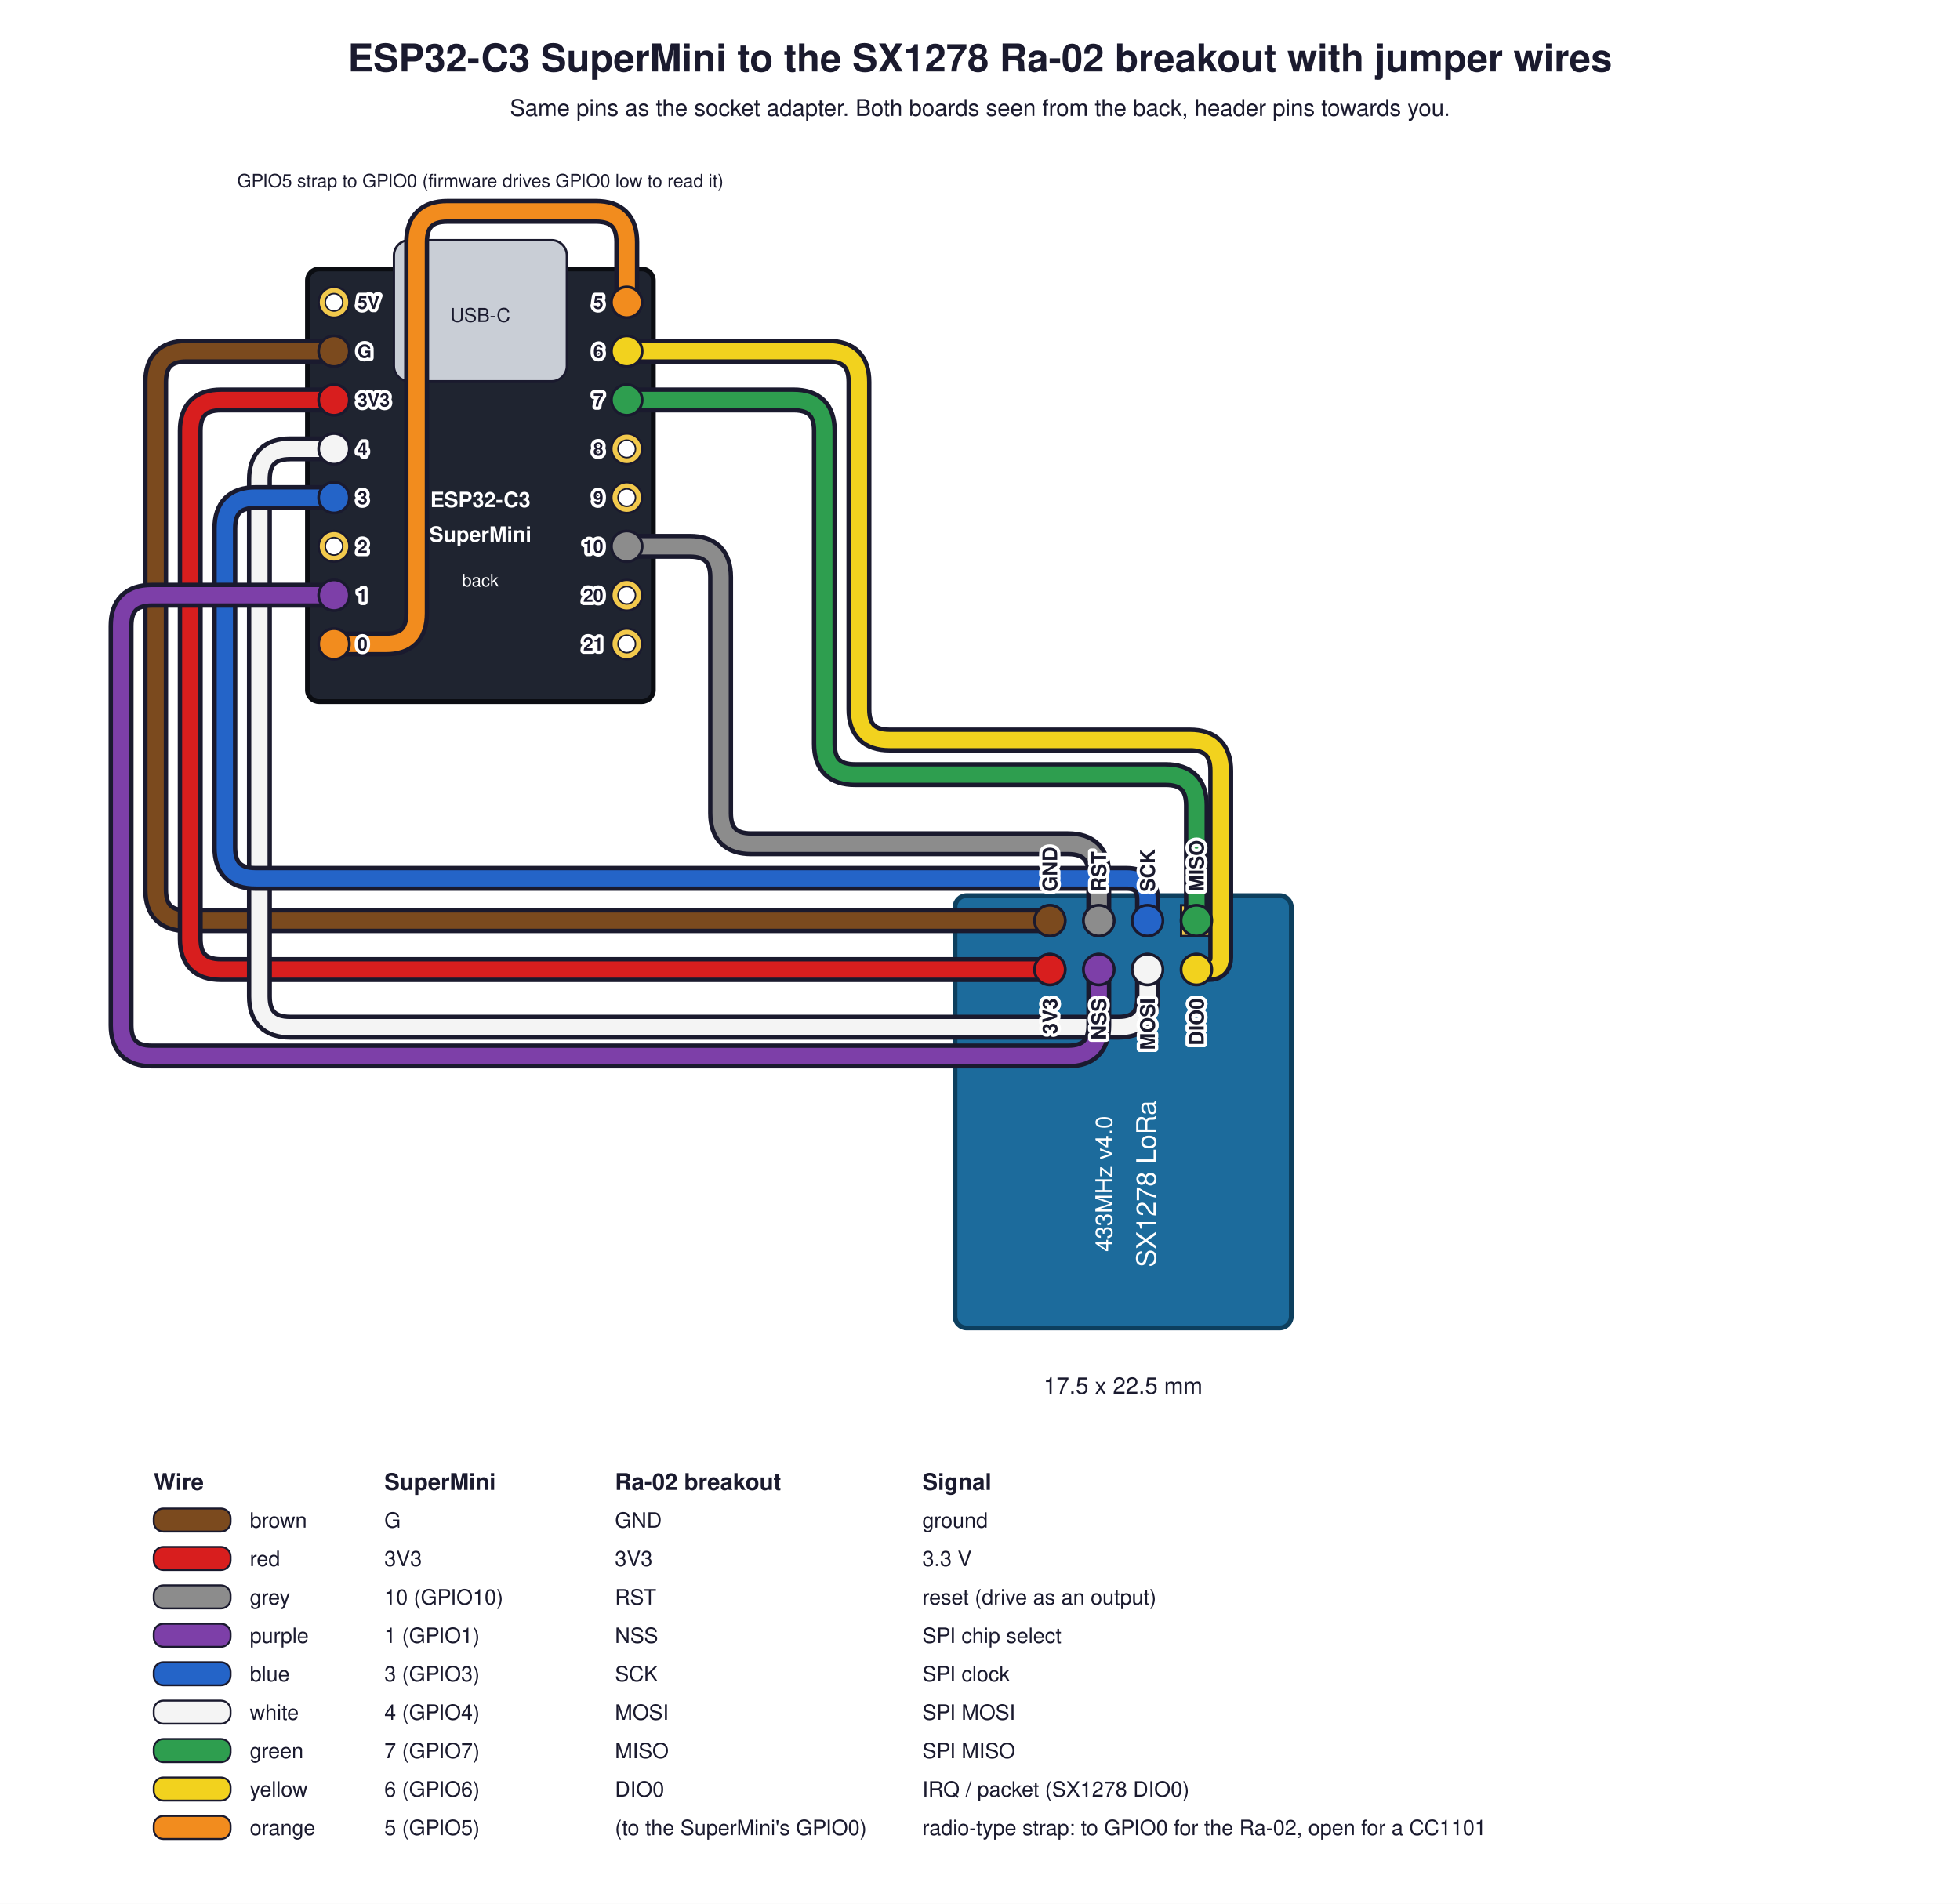
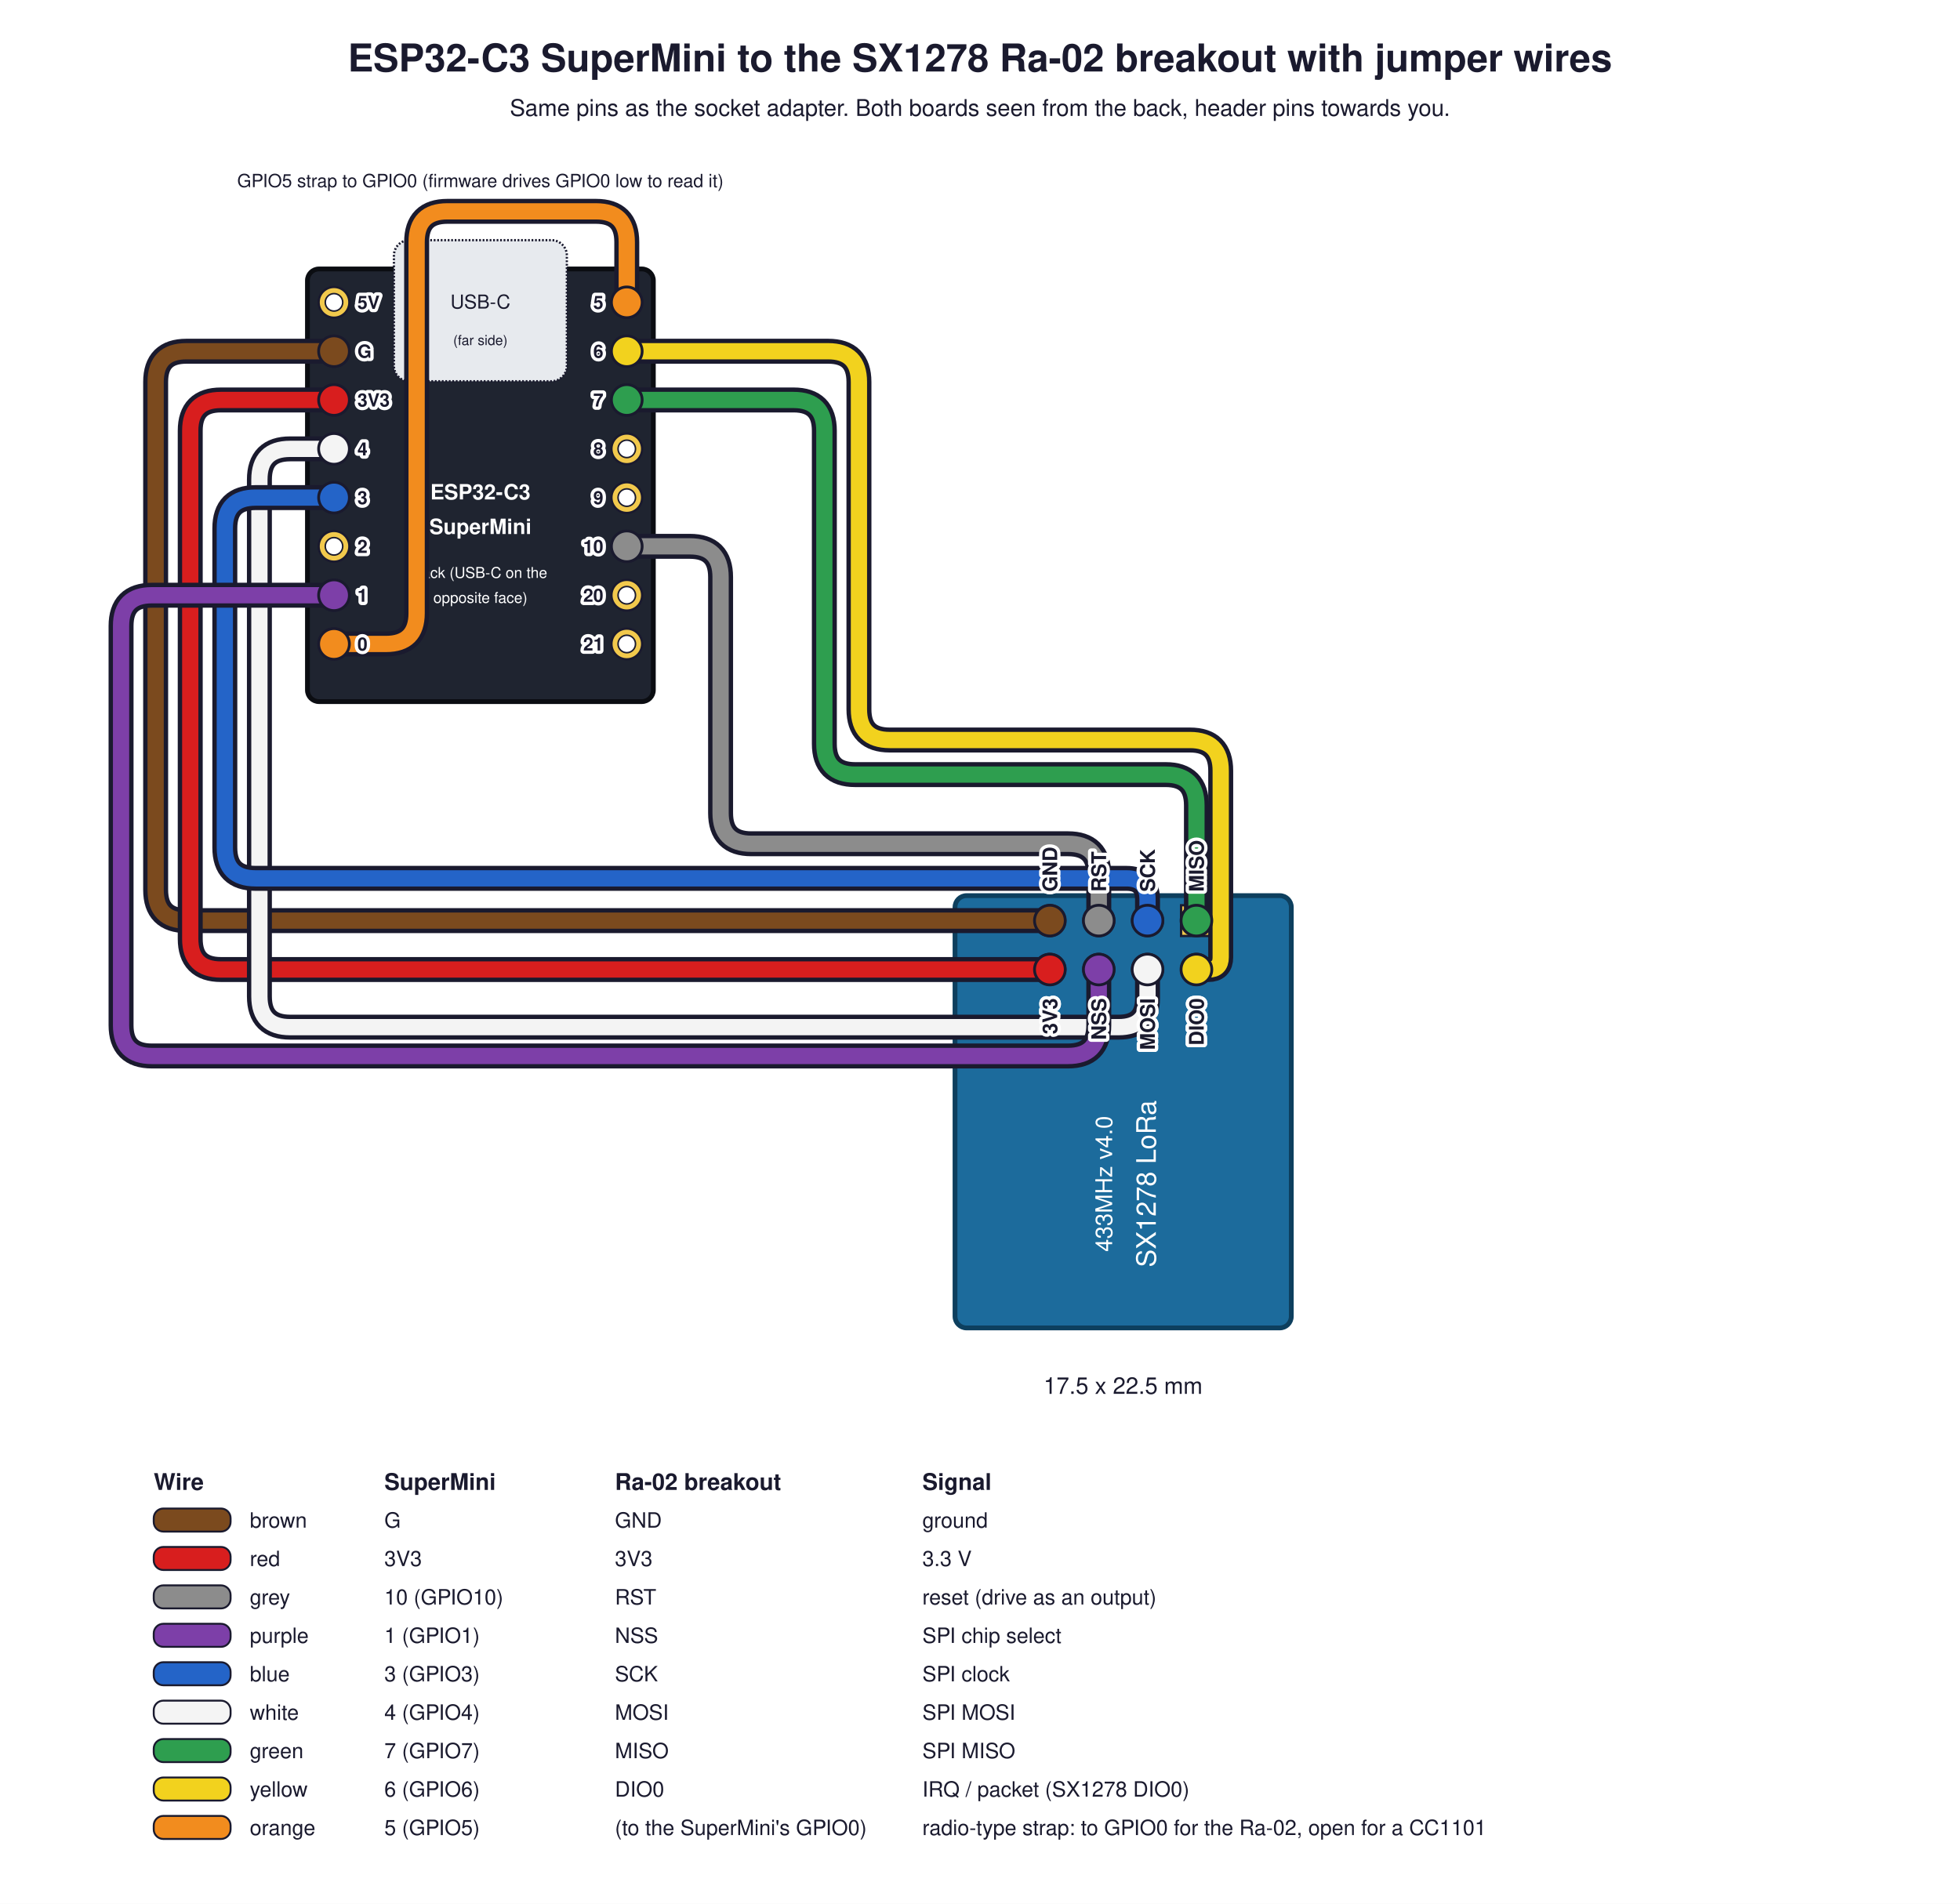
<svg xmlns="http://www.w3.org/2000/svg" width="1122" height="1090" viewBox="0 0 1122 1090">
  <rect width="100%" height="100%" fill="#ffffff" />
  <text x="561.0" y="33.0" font-size="22.0" font-family="Helvetica, Arial, sans-serif" font-weight="bold" fill="#1a1a2e" text-anchor="middle" dy="0.36em">ESP32-C3 SuperMini to the SX1278 Ra-02 breakout with jumper wires</text>
  <text x="561.0" y="61.6" font-size="13.2" font-family="Helvetica, Arial, sans-serif" fill="#1a1a2e" text-anchor="middle" dy="0.36em">Same pins as the socket adapter. Both boards seen from the back, header pins towards you.</text>
  <g transform="translate(546.7 512.8)">
    <text x="96.2" y="0.0" font-size="0.0" font-family="Helvetica, Arial, sans-serif" font-weight="bold" fill="#1a1a2e" text-anchor="middle" />
    <rect x="0.0" y="0.0" width="192.5" height="247.5" rx="6.6" fill="#1c6b9c" stroke="#0d3f5e" stroke-width="2.75" />
    <text x="96.2" y="280.5" font-size="13.2" font-family="Helvetica, Arial, sans-serif" font-weight="normal" fill="#1a1a2e" text-anchor="middle" dy="0.36em">17.5 x 22.5 mm</text>
    <text x="109.4" y="165.0" font-size="15.4" font-family="Helvetica, Arial, sans-serif" font-weight="normal" fill="#ffffff" text-anchor="middle" dy="0.36em" transform="rotate(-90 109.4 165.0)">SX1278 LoRa</text>
    <text x="85.2" y="165.0" font-size="13.2" font-family="Helvetica, Arial, sans-serif" font-weight="normal" fill="#ffffff" text-anchor="middle" dy="0.36em" transform="rotate(-90 85.2 165.0)">433MHz v4.0</text>
    <rect x="129.4" y="5.5" width="17.6" height="17.6" rx="0.0" fill="#f2c94c" stroke="#1a1a2e" stroke-width="1.32" />
    <circle cx="138.2" cy="14.3" r="5.0" fill="#ffffff" stroke="#1a1a2e" stroke-width="0.88" />
    <text x="138.2" y="14.3" font-size="8.2" font-family="Helvetica, Arial, sans-serif" font-weight="bold" fill="#1a1a2e" text-anchor="middle" dy="0.36em">1</text>
    <text x="138.2" y="-2.2" font-size="11.6" font-family="Helvetica, Arial, sans-serif" font-weight="bold" fill="#1a1a2e" text-anchor="start" dy="0.36em" transform="rotate(-90 138.2 -2.2)" stroke="#ffffff" stroke-width="3.8" paint-order="stroke" stroke-linejoin="round">MISO</text>
    <circle cx="138.2" cy="42.2" r="8.8" fill="#f2c94c" stroke="#1a1a2e" stroke-width="1.32" />
    <circle cx="138.2" cy="42.2" r="5.0" fill="#ffffff" stroke="#1a1a2e" stroke-width="0.88" />
    <text x="138.2" y="42.2" font-size="8.2" font-family="Helvetica, Arial, sans-serif" font-weight="bold" fill="#1a1a2e" text-anchor="middle" dy="0.36em">2</text>
    <text x="138.2" y="58.7" font-size="11.6" font-family="Helvetica, Arial, sans-serif" font-weight="bold" fill="#1a1a2e" text-anchor="end" dy="0.36em" transform="rotate(-90 138.2 58.7)" stroke="#ffffff" stroke-width="3.8" paint-order="stroke" stroke-linejoin="round">DIO0</text>
    <circle cx="110.2" cy="14.3" r="8.8" fill="#f2c94c" stroke="#1a1a2e" stroke-width="1.32" />
    <circle cx="110.2" cy="14.3" r="5.0" fill="#ffffff" stroke="#1a1a2e" stroke-width="0.88" />
    <text x="110.2" y="14.3" font-size="8.2" font-family="Helvetica, Arial, sans-serif" font-weight="bold" fill="#1a1a2e" text-anchor="middle" dy="0.36em">3</text>
    <text x="110.2" y="-2.2" font-size="11.6" font-family="Helvetica, Arial, sans-serif" font-weight="bold" fill="#1a1a2e" text-anchor="start" dy="0.36em" transform="rotate(-90 110.2 -2.2)" stroke="#ffffff" stroke-width="3.8" paint-order="stroke" stroke-linejoin="round">SCK</text>
    <circle cx="110.2" cy="42.2" r="8.8" fill="#f2c94c" stroke="#1a1a2e" stroke-width="1.32" />
    <circle cx="110.2" cy="42.2" r="5.0" fill="#ffffff" stroke="#1a1a2e" stroke-width="0.88" />
    <text x="110.2" y="42.2" font-size="8.2" font-family="Helvetica, Arial, sans-serif" font-weight="bold" fill="#1a1a2e" text-anchor="middle" dy="0.36em">4</text>
    <text x="110.2" y="58.7" font-size="11.6" font-family="Helvetica, Arial, sans-serif" font-weight="bold" fill="#1a1a2e" text-anchor="end" dy="0.36em" transform="rotate(-90 110.2 58.7)" stroke="#ffffff" stroke-width="3.8" paint-order="stroke" stroke-linejoin="round">MOSI</text>
    <circle cx="82.3" cy="14.3" r="8.8" fill="#f2c94c" stroke="#1a1a2e" stroke-width="1.32" />
    <circle cx="82.3" cy="14.3" r="5.0" fill="#ffffff" stroke="#1a1a2e" stroke-width="0.88" />
    <text x="82.3" y="14.3" font-size="8.2" font-family="Helvetica, Arial, sans-serif" font-weight="bold" fill="#1a1a2e" text-anchor="middle" dy="0.36em">5</text>
    <text x="82.3" y="-2.2" font-size="11.6" font-family="Helvetica, Arial, sans-serif" font-weight="bold" fill="#1a1a2e" text-anchor="start" dy="0.36em" transform="rotate(-90 82.3 -2.2)" stroke="#ffffff" stroke-width="3.8" paint-order="stroke" stroke-linejoin="round">RST</text>
    <circle cx="82.3" cy="42.2" r="8.8" fill="#f2c94c" stroke="#1a1a2e" stroke-width="1.32" />
    <circle cx="82.3" cy="42.2" r="5.0" fill="#ffffff" stroke="#1a1a2e" stroke-width="0.88" />
    <text x="82.3" y="42.2" font-size="8.2" font-family="Helvetica, Arial, sans-serif" font-weight="bold" fill="#1a1a2e" text-anchor="middle" dy="0.36em">6</text>
    <text x="82.3" y="58.7" font-size="11.6" font-family="Helvetica, Arial, sans-serif" font-weight="bold" fill="#1a1a2e" text-anchor="end" dy="0.36em" transform="rotate(-90 82.3 58.7)" stroke="#ffffff" stroke-width="3.8" paint-order="stroke" stroke-linejoin="round">NSS</text>
    <circle cx="54.3" cy="14.3" r="8.8" fill="#f2c94c" stroke="#1a1a2e" stroke-width="1.32" />
    <circle cx="54.3" cy="14.3" r="5.0" fill="#ffffff" stroke="#1a1a2e" stroke-width="0.88" />
    <text x="54.3" y="14.3" font-size="8.2" font-family="Helvetica, Arial, sans-serif" font-weight="bold" fill="#1a1a2e" text-anchor="middle" dy="0.36em">7</text>
    <text x="54.3" y="-2.2" font-size="11.6" font-family="Helvetica, Arial, sans-serif" font-weight="bold" fill="#1a1a2e" text-anchor="start" dy="0.36em" transform="rotate(-90 54.3 -2.2)" stroke="#ffffff" stroke-width="3.8" paint-order="stroke" stroke-linejoin="round">GND</text>
    <circle cx="54.3" cy="42.2" r="8.8" fill="#f2c94c" stroke="#1a1a2e" stroke-width="1.32" />
    <circle cx="54.3" cy="42.2" r="5.0" fill="#ffffff" stroke="#1a1a2e" stroke-width="0.88" />
    <text x="54.3" y="42.2" font-size="8.2" font-family="Helvetica, Arial, sans-serif" font-weight="bold" fill="#1a1a2e" text-anchor="middle" dy="0.36em">8</text>
    <text x="54.3" y="58.7" font-size="11.6" font-family="Helvetica, Arial, sans-serif" font-weight="bold" fill="#1a1a2e" text-anchor="end" dy="0.36em" transform="rotate(-90 54.3 58.7)" stroke="#ffffff" stroke-width="3.8" paint-order="stroke" stroke-linejoin="round">3V3</text>
  </g>
  <g transform="translate(176.0 154.0)">
    <text x="99.0" y="0.0" font-size="0.0" font-family="Helvetica, Arial, sans-serif" font-weight="bold" fill="#1a1a2e" text-anchor="middle" />
    <rect x="0.0" y="0.0" width="198.0" height="247.7" rx="6.6" fill="#1f2430" stroke="#0b0d12" stroke-width="2.75" />
-     <rect x="49.5" y="-16.5" width="99.0" height="80.8" rx="8.8" fill="#c9ced6" stroke="#1a1a2e" stroke-width="1.32" />
-     <text x="99.0" y="26.4" font-size="11.0" font-family="Helvetica, Arial, sans-serif" font-weight="normal" fill="#1a1a2e" text-anchor="middle" dy="0.36em">USB-C</text>
-     <text x="99.0" y="132.0" font-size="12.1" font-family="Helvetica, Arial, sans-serif" font-weight="bold" fill="#ffffff" text-anchor="middle" dy="0.36em">ESP32-C3</text>
-     <text x="99.0" y="151.8" font-size="12.1" font-family="Helvetica, Arial, sans-serif" font-weight="bold" fill="#ffffff" text-anchor="middle" dy="0.36em">SuperMini</text>
-     <text x="99.0" y="178.2" font-size="9.9" font-family="Helvetica, Arial, sans-serif" font-weight="normal" fill="#ffffff" text-anchor="middle" dy="0.36em">back</text>
+     <rect x="49.5" y="-16.5" width="99.0" height="80.8" rx="8.8" fill="#e7eaee" stroke="#1a1a2e" stroke-width="1.32" stroke-dasharray="1 1" />
+     <text x="99.0" y="18.7" font-size="11.0" font-family="Helvetica, Arial, sans-serif" font-weight="normal" fill="#1a1a2e" text-anchor="middle" dy="0.36em">USB-C</text>
+     <text x="99.0" y="40.7" font-size="7.9" font-family="Helvetica, Arial, sans-serif" font-weight="normal" fill="#1a1a2e" text-anchor="middle" dy="0.36em">(far side)</text>
+     <text x="99.0" y="127.6" font-size="12.1" font-family="Helvetica, Arial, sans-serif" font-weight="bold" fill="#ffffff" text-anchor="middle" dy="0.36em">ESP32-C3</text>
+     <text x="99.0" y="147.4" font-size="12.1" font-family="Helvetica, Arial, sans-serif" font-weight="bold" fill="#ffffff" text-anchor="middle" dy="0.36em">SuperMini</text>
+     <text x="99.0" y="173.8" font-size="8.6" font-family="Helvetica, Arial, sans-serif" font-weight="normal" fill="#ffffff" text-anchor="middle" dy="0.36em">back (USB-C on the</text>
+     <text x="99.0" y="188.1" font-size="8.6" font-family="Helvetica, Arial, sans-serif" font-weight="normal" fill="#ffffff" text-anchor="middle" dy="0.36em">opposite face)</text>
    <circle cx="182.8" cy="19.1" r="8.8" fill="#f2c94c" stroke="#1a1a2e" stroke-width="1.32" />
    <circle cx="182.8" cy="19.1" r="5.0" fill="#ffffff" stroke="#1a1a2e" stroke-width="0.88" />
    <text x="169.4" y="19.1" font-size="10.4" font-family="Helvetica, Arial, sans-serif" font-weight="bold" fill="#ffffff" text-anchor="end" dy="0.36em">5</text>
    <circle cx="15.2" cy="19.1" r="8.8" fill="#f2c94c" stroke="#1a1a2e" stroke-width="1.32" />
    <circle cx="15.2" cy="19.1" r="5.0" fill="#ffffff" stroke="#1a1a2e" stroke-width="0.88" />
    <text x="28.6" y="19.1" font-size="10.4" font-family="Helvetica, Arial, sans-serif" font-weight="bold" fill="#ffffff" text-anchor="start" dy="0.36em">5V</text>
    <circle cx="182.8" cy="47.1" r="8.8" fill="#f2c94c" stroke="#1a1a2e" stroke-width="1.32" />
    <circle cx="182.8" cy="47.1" r="5.0" fill="#ffffff" stroke="#1a1a2e" stroke-width="0.88" />
    <text x="169.4" y="47.1" font-size="10.4" font-family="Helvetica, Arial, sans-serif" font-weight="bold" fill="#ffffff" text-anchor="end" dy="0.36em">6</text>
    <circle cx="15.2" cy="47.1" r="8.8" fill="#f2c94c" stroke="#1a1a2e" stroke-width="1.32" />
    <circle cx="15.2" cy="47.1" r="5.0" fill="#ffffff" stroke="#1a1a2e" stroke-width="0.88" />
    <text x="28.6" y="47.1" font-size="10.4" font-family="Helvetica, Arial, sans-serif" font-weight="bold" fill="#ffffff" text-anchor="start" dy="0.36em">G</text>
    <circle cx="182.8" cy="75.0" r="8.8" fill="#f2c94c" stroke="#1a1a2e" stroke-width="1.32" />
    <circle cx="182.8" cy="75.0" r="5.0" fill="#ffffff" stroke="#1a1a2e" stroke-width="0.88" />
    <text x="169.4" y="75.0" font-size="10.4" font-family="Helvetica, Arial, sans-serif" font-weight="bold" fill="#ffffff" text-anchor="end" dy="0.36em">7</text>
    <circle cx="15.2" cy="75.0" r="8.8" fill="#f2c94c" stroke="#1a1a2e" stroke-width="1.32" />
    <circle cx="15.2" cy="75.0" r="5.0" fill="#ffffff" stroke="#1a1a2e" stroke-width="0.88" />
    <text x="28.6" y="75.0" font-size="10.4" font-family="Helvetica, Arial, sans-serif" font-weight="bold" fill="#ffffff" text-anchor="start" dy="0.36em">3V3</text>
    <circle cx="182.8" cy="103.0" r="8.8" fill="#f2c94c" stroke="#1a1a2e" stroke-width="1.32" />
    <circle cx="182.8" cy="103.0" r="5.0" fill="#ffffff" stroke="#1a1a2e" stroke-width="0.88" />
    <text x="169.4" y="103.0" font-size="10.4" font-family="Helvetica, Arial, sans-serif" font-weight="bold" fill="#ffffff" text-anchor="end" dy="0.36em">8</text>
    <circle cx="15.2" cy="103.0" r="8.8" fill="#f2c94c" stroke="#1a1a2e" stroke-width="1.32" />
    <circle cx="15.2" cy="103.0" r="5.0" fill="#ffffff" stroke="#1a1a2e" stroke-width="0.88" />
    <text x="28.6" y="103.0" font-size="10.4" font-family="Helvetica, Arial, sans-serif" font-weight="bold" fill="#ffffff" text-anchor="start" dy="0.36em">4</text>
    <circle cx="182.8" cy="130.9" r="8.8" fill="#f2c94c" stroke="#1a1a2e" stroke-width="1.32" />
    <circle cx="182.8" cy="130.9" r="5.0" fill="#ffffff" stroke="#1a1a2e" stroke-width="0.88" />
    <text x="169.4" y="130.9" font-size="10.4" font-family="Helvetica, Arial, sans-serif" font-weight="bold" fill="#ffffff" text-anchor="end" dy="0.36em">9</text>
    <circle cx="15.2" cy="130.9" r="8.8" fill="#f2c94c" stroke="#1a1a2e" stroke-width="1.32" />
    <circle cx="15.2" cy="130.9" r="5.0" fill="#ffffff" stroke="#1a1a2e" stroke-width="0.88" />
    <text x="28.6" y="130.9" font-size="10.4" font-family="Helvetica, Arial, sans-serif" font-weight="bold" fill="#ffffff" text-anchor="start" dy="0.36em">3</text>
    <circle cx="182.8" cy="158.8" r="8.8" fill="#f2c94c" stroke="#1a1a2e" stroke-width="1.32" />
    <circle cx="182.8" cy="158.8" r="5.0" fill="#ffffff" stroke="#1a1a2e" stroke-width="0.88" />
    <text x="169.4" y="158.8" font-size="10.4" font-family="Helvetica, Arial, sans-serif" font-weight="bold" fill="#ffffff" text-anchor="end" dy="0.36em">10</text>
    <circle cx="15.2" cy="158.8" r="8.8" fill="#f2c94c" stroke="#1a1a2e" stroke-width="1.32" />
    <circle cx="15.2" cy="158.8" r="5.0" fill="#ffffff" stroke="#1a1a2e" stroke-width="0.88" />
    <text x="28.6" y="158.8" font-size="10.4" font-family="Helvetica, Arial, sans-serif" font-weight="bold" fill="#ffffff" text-anchor="start" dy="0.36em">2</text>
    <circle cx="182.8" cy="186.8" r="8.8" fill="#f2c94c" stroke="#1a1a2e" stroke-width="1.32" />
    <circle cx="182.8" cy="186.8" r="5.0" fill="#ffffff" stroke="#1a1a2e" stroke-width="0.88" />
    <text x="169.4" y="186.8" font-size="10.4" font-family="Helvetica, Arial, sans-serif" font-weight="bold" fill="#ffffff" text-anchor="end" dy="0.36em">20</text>
    <circle cx="15.2" cy="186.8" r="8.8" fill="#f2c94c" stroke="#1a1a2e" stroke-width="1.32" />
    <circle cx="15.2" cy="186.8" r="5.0" fill="#ffffff" stroke="#1a1a2e" stroke-width="0.88" />
    <text x="28.6" y="186.8" font-size="10.4" font-family="Helvetica, Arial, sans-serif" font-weight="bold" fill="#ffffff" text-anchor="start" dy="0.36em">1</text>
    <circle cx="182.8" cy="214.7" r="8.8" fill="#f2c94c" stroke="#1a1a2e" stroke-width="1.32" />
    <circle cx="182.8" cy="214.7" r="5.0" fill="#ffffff" stroke="#1a1a2e" stroke-width="0.88" />
    <text x="169.4" y="214.7" font-size="10.4" font-family="Helvetica, Arial, sans-serif" font-weight="bold" fill="#ffffff" text-anchor="end" dy="0.36em">21</text>
    <circle cx="15.2" cy="214.7" r="8.8" fill="#f2c94c" stroke="#1a1a2e" stroke-width="1.32" />
    <circle cx="15.2" cy="214.7" r="5.0" fill="#ffffff" stroke="#1a1a2e" stroke-width="0.88" />
    <text x="28.6" y="214.7" font-size="10.4" font-family="Helvetica, Arial, sans-serif" font-weight="bold" fill="#ffffff" text-anchor="start" dy="0.36em">0</text>
  </g>
  <path d="M 358.8 201.1 L 474.1 201.1 Q 491.7 201.1 491.7 218.7 L 491.7 406.1 Q 491.7 423.7 509.3 423.7 L 681.2 423.7 Q 698.8 423.7 698.8 441.3 L 698.8 548.1 Q 698.8 555.1 691.8 555.1 L 684.9 555.1" fill="none" stroke="#1a1a2e" stroke-width="14.3" stroke-linecap="round" />
  <path d="M 358.8 201.1 L 474.1 201.1 Q 491.7 201.1 491.7 218.7 L 491.7 406.1 Q 491.7 423.7 509.3 423.7 L 681.2 423.7 Q 698.8 423.7 698.8 441.3 L 698.8 548.1 Q 698.8 555.1 691.8 555.1 L 684.9 555.1" fill="none" stroke="#f2d21e" stroke-width="9.3" stroke-linecap="round" />
  <circle cx="358.8" cy="201.1" r="8.8" fill="#f2d21e" stroke="#1a1a2e" stroke-width="1.6" />
  <circle cx="684.9" cy="555.1" r="8.8" fill="#f2d21e" stroke="#1a1a2e" stroke-width="1.6" />
  <path d="M 358.8 229.0 L 454.3 229.0 Q 471.9 229.0 471.9 246.6 L 471.9 425.9 Q 471.9 443.5 489.5 443.5 L 667.3 443.5 Q 684.9 443.5 684.9 461.1 L 684.9 527.1" fill="none" stroke="#1a1a2e" stroke-width="14.3" stroke-linecap="round" />
  <path d="M 358.8 229.0 L 454.3 229.0 Q 471.9 229.0 471.9 246.6 L 471.9 425.9 Q 471.9 443.5 489.5 443.5 L 667.3 443.5 Q 684.9 443.5 684.9 461.1 L 684.9 527.1" fill="none" stroke="#2e9e4f" stroke-width="9.3" stroke-linecap="round" />
  <circle cx="358.8" cy="229.0" r="8.8" fill="#2e9e4f" stroke="#1a1a2e" stroke-width="1.6" />
  <circle cx="684.9" cy="527.1" r="8.8" fill="#2e9e4f" stroke="#1a1a2e" stroke-width="1.6" />
  <path d="M 358.8 312.8 L 394.9 312.8 Q 412.5 312.8 412.5 330.4 L 412.5 465.5 Q 412.5 483.1 430.1 483.1 L 611.4 483.1 Q 629.0 483.1 629.0 500.7 L 629.0 527.1" fill="none" stroke="#1a1a2e" stroke-width="14.3" stroke-linecap="round" />
  <path d="M 358.8 312.8 L 394.9 312.8 Q 412.5 312.8 412.5 330.4 L 412.5 465.5 Q 412.5 483.1 430.1 483.1 L 611.4 483.1 Q 629.0 483.1 629.0 500.7 L 629.0 527.1" fill="none" stroke="#8c8c8c" stroke-width="9.3" stroke-linecap="round" />
  <circle cx="358.8" cy="312.8" r="8.8" fill="#8c8c8c" stroke="#1a1a2e" stroke-width="1.6" />
  <circle cx="629.0" cy="527.1" r="8.8" fill="#8c8c8c" stroke="#1a1a2e" stroke-width="1.6" />
  <path d="M 191.2 201.1 L 106.7 201.1 Q 89.1 201.1 89.1 218.7 L 89.1 509.5 Q 89.1 527.1 106.7 527.1 L 601.0 527.1" fill="none" stroke="#1a1a2e" stroke-width="14.3" stroke-linecap="round" />
  <path d="M 191.2 201.1 L 106.7 201.1 Q 89.1 201.1 89.1 218.7 L 89.1 509.5 Q 89.1 527.1 106.7 527.1 L 601.0 527.1" fill="none" stroke="#7b4a1e" stroke-width="9.3" stroke-linecap="round" />
  <circle cx="191.2" cy="201.1" r="8.8" fill="#7b4a1e" stroke="#1a1a2e" stroke-width="1.6" />
  <circle cx="601.0" cy="527.1" r="8.8" fill="#7b4a1e" stroke="#1a1a2e" stroke-width="1.6" />
  <path d="M 191.2 229.0 L 126.5 229.0 Q 108.9 229.0 108.9 246.6 L 108.9 537.5 Q 108.9 555.1 126.5 555.1 L 601.0 555.1" fill="none" stroke="#1a1a2e" stroke-width="14.3" stroke-linecap="round" />
  <path d="M 191.2 229.0 L 126.5 229.0 Q 108.9 229.0 108.9 246.6 L 108.9 537.5 Q 108.9 555.1 126.5 555.1 L 601.0 555.1" fill="none" stroke="#d81e1e" stroke-width="9.3" stroke-linecap="round" />
  <circle cx="191.2" cy="229.0" r="8.8" fill="#d81e1e" stroke="#1a1a2e" stroke-width="1.6" />
  <circle cx="601.0" cy="555.1" r="8.8" fill="#d81e1e" stroke="#1a1a2e" stroke-width="1.6" />
  <path d="M 191.2 257.0 L 166.1 257.0 Q 148.5 257.0 148.5 274.6 L 148.5 570.5 Q 148.5 588.1 166.1 588.1 L 640.4 588.1 Q 656.9 588.1 656.9 571.6 L 656.9 555.1" fill="none" stroke="#1a1a2e" stroke-width="14.3" stroke-linecap="round" />
  <path d="M 191.2 257.0 L 166.1 257.0 Q 148.5 257.0 148.5 274.6 L 148.5 570.5 Q 148.5 588.1 166.1 588.1 L 640.4 588.1 Q 656.9 588.1 656.9 571.6 L 656.9 555.1" fill="none" stroke="#f4f4f4" stroke-width="9.3" stroke-linecap="round" />
  <circle cx="191.2" cy="257.0" r="8.8" fill="#f4f4f4" stroke="#1a1a2e" stroke-width="1.6" />
  <circle cx="656.9" cy="555.1" r="8.8" fill="#f4f4f4" stroke="#1a1a2e" stroke-width="1.6" />
  <path d="M 191.2 284.9 L 146.3 284.9 Q 128.7 284.9 128.7 302.5 L 128.7 485.3 Q 128.7 502.9 146.3 502.9 L 644.8 502.9 Q 656.9 502.9 656.9 515.0 L 656.9 527.1" fill="none" stroke="#1a1a2e" stroke-width="14.3" stroke-linecap="round" />
  <path d="M 191.2 284.9 L 146.3 284.9 Q 128.7 284.9 128.7 302.5 L 128.7 485.3 Q 128.7 502.9 146.3 502.9 L 644.8 502.9 Q 656.9 502.9 656.9 515.0 L 656.9 527.1" fill="none" stroke="#2464c8" stroke-width="9.3" stroke-linecap="round" />
  <circle cx="191.2" cy="284.9" r="8.8" fill="#2464c8" stroke="#1a1a2e" stroke-width="1.6" />
  <circle cx="656.9" cy="527.1" r="8.8" fill="#2464c8" stroke="#1a1a2e" stroke-width="1.6" />
  <path d="M 191.2 340.8 L 86.9 340.8 Q 69.3 340.8 69.3 358.4 L 69.3 587.0 Q 69.3 604.6 86.9 604.6 L 611.4 604.6 Q 629.0 604.6 629.0 587.0 L 629.0 555.1" fill="none" stroke="#1a1a2e" stroke-width="14.3" stroke-linecap="round" />
  <path d="M 191.2 340.8 L 86.9 340.8 Q 69.3 340.8 69.3 358.4 L 69.3 587.0 Q 69.3 604.6 86.9 604.6 L 611.4 604.6 Q 629.0 604.6 629.0 587.0 L 629.0 555.1" fill="none" stroke="#7d3fa8" stroke-width="9.3" stroke-linecap="round" />
  <circle cx="191.2" cy="340.8" r="8.8" fill="#7d3fa8" stroke="#1a1a2e" stroke-width="1.6" />
  <circle cx="629.0" cy="555.1" r="8.8" fill="#7d3fa8" stroke="#1a1a2e" stroke-width="1.6" />
  <path d="M 358.8 173.1 L 358.8 138.6 Q 358.8 121.0 341.2 121.0 L 256.1 121.0 Q 238.5 121.0 238.5 138.6 L 238.5 351.1 Q 238.5 368.7 220.9 368.7 L 191.2 368.7" fill="none" stroke="#1a1a2e" stroke-width="14.3" stroke-linecap="round" />
  <path d="M 358.8 173.1 L 358.8 138.6 Q 358.8 121.0 341.2 121.0 L 256.1 121.0 Q 238.5 121.0 238.5 138.6 L 238.5 351.1 Q 238.5 368.7 220.9 368.7 L 191.2 368.7" fill="none" stroke="#f28c1e" stroke-width="9.3" stroke-linecap="round" />
  <circle cx="358.8" cy="173.1" r="8.8" fill="#f28c1e" stroke="#1a1a2e" stroke-width="1.6" />
  <circle cx="191.2" cy="368.7" r="8.8" fill="#f28c1e" stroke="#1a1a2e" stroke-width="1.6" />
  <text x="275.0" y="103.4" font-size="10.4" font-family="Helvetica, Arial, sans-serif" fill="#1a1a2e" text-anchor="middle" dy="0.36em">GPIO5 strap to GPIO0 (firmware drives GPIO0 low to read it)</text>
  <g transform="translate(546.7 512.8)">
    <text x="96.2" y="0.0" font-size="0.0" font-family="Helvetica, Arial, sans-serif" font-weight="bold" fill="#1a1a2e" text-anchor="middle" />
    <text x="54.3" y="-2.2" font-size="11.6" font-family="Helvetica, Arial, sans-serif" font-weight="bold" fill="#1a1a2e" text-anchor="start" dy="0.36em" transform="rotate(-90 54.3 -2.2)" stroke="#ffffff" stroke-width="3.8" paint-order="stroke" stroke-linejoin="round">GND</text>
    <text x="54.3" y="58.7" font-size="11.6" font-family="Helvetica, Arial, sans-serif" font-weight="bold" fill="#1a1a2e" text-anchor="end" dy="0.36em" transform="rotate(-90 54.3 58.7)" stroke="#ffffff" stroke-width="3.8" paint-order="stroke" stroke-linejoin="round">3V3</text>
    <text x="82.3" y="-2.2" font-size="11.6" font-family="Helvetica, Arial, sans-serif" font-weight="bold" fill="#1a1a2e" text-anchor="start" dy="0.36em" transform="rotate(-90 82.3 -2.2)" stroke="#ffffff" stroke-width="3.8" paint-order="stroke" stroke-linejoin="round">RST</text>
    <text x="82.3" y="58.7" font-size="11.6" font-family="Helvetica, Arial, sans-serif" font-weight="bold" fill="#1a1a2e" text-anchor="end" dy="0.36em" transform="rotate(-90 82.3 58.7)" stroke="#ffffff" stroke-width="3.8" paint-order="stroke" stroke-linejoin="round">NSS</text>
    <text x="110.2" y="-2.2" font-size="11.6" font-family="Helvetica, Arial, sans-serif" font-weight="bold" fill="#1a1a2e" text-anchor="start" dy="0.36em" transform="rotate(-90 110.2 -2.2)" stroke="#ffffff" stroke-width="3.8" paint-order="stroke" stroke-linejoin="round">SCK</text>
    <text x="110.2" y="58.7" font-size="11.6" font-family="Helvetica, Arial, sans-serif" font-weight="bold" fill="#1a1a2e" text-anchor="end" dy="0.36em" transform="rotate(-90 110.2 58.7)" stroke="#ffffff" stroke-width="3.8" paint-order="stroke" stroke-linejoin="round">MOSI</text>
    <text x="138.2" y="-2.2" font-size="11.6" font-family="Helvetica, Arial, sans-serif" font-weight="bold" fill="#1a1a2e" text-anchor="start" dy="0.36em" transform="rotate(-90 138.2 -2.2)" stroke="#ffffff" stroke-width="3.8" paint-order="stroke" stroke-linejoin="round">MISO</text>
    <text x="138.2" y="58.7" font-size="11.6" font-family="Helvetica, Arial, sans-serif" font-weight="bold" fill="#1a1a2e" text-anchor="end" dy="0.36em" transform="rotate(-90 138.2 58.7)" stroke="#ffffff" stroke-width="3.8" paint-order="stroke" stroke-linejoin="round">DIO0</text>
  </g>
  <g transform="translate(176.0 154.0)">
    <text x="99.0" y="0.0" font-size="0.0" font-family="Helvetica, Arial, sans-serif" font-weight="bold" fill="#1a1a2e" text-anchor="middle" />
    <text x="169.4" y="19.1" font-size="10.4" font-family="Helvetica, Arial, sans-serif" font-weight="bold" fill="#1a1a2e" text-anchor="end" dy="0.36em" stroke="#ffffff" stroke-width="3.8" paint-order="stroke" stroke-linejoin="round">5</text>
    <text x="28.6" y="19.1" font-size="10.4" font-family="Helvetica, Arial, sans-serif" font-weight="bold" fill="#1a1a2e" text-anchor="start" dy="0.36em" stroke="#ffffff" stroke-width="3.8" paint-order="stroke" stroke-linejoin="round">5V</text>
    <text x="169.4" y="47.1" font-size="10.4" font-family="Helvetica, Arial, sans-serif" font-weight="bold" fill="#1a1a2e" text-anchor="end" dy="0.36em" stroke="#ffffff" stroke-width="3.8" paint-order="stroke" stroke-linejoin="round">6</text>
    <text x="28.6" y="47.1" font-size="10.4" font-family="Helvetica, Arial, sans-serif" font-weight="bold" fill="#1a1a2e" text-anchor="start" dy="0.36em" stroke="#ffffff" stroke-width="3.8" paint-order="stroke" stroke-linejoin="round">G</text>
    <text x="169.4" y="75.0" font-size="10.4" font-family="Helvetica, Arial, sans-serif" font-weight="bold" fill="#1a1a2e" text-anchor="end" dy="0.36em" stroke="#ffffff" stroke-width="3.8" paint-order="stroke" stroke-linejoin="round">7</text>
    <text x="28.6" y="75.0" font-size="10.4" font-family="Helvetica, Arial, sans-serif" font-weight="bold" fill="#1a1a2e" text-anchor="start" dy="0.36em" stroke="#ffffff" stroke-width="3.8" paint-order="stroke" stroke-linejoin="round">3V3</text>
    <text x="169.4" y="103.0" font-size="10.4" font-family="Helvetica, Arial, sans-serif" font-weight="bold" fill="#1a1a2e" text-anchor="end" dy="0.36em" stroke="#ffffff" stroke-width="3.8" paint-order="stroke" stroke-linejoin="round">8</text>
    <text x="28.6" y="103.0" font-size="10.4" font-family="Helvetica, Arial, sans-serif" font-weight="bold" fill="#1a1a2e" text-anchor="start" dy="0.36em" stroke="#ffffff" stroke-width="3.8" paint-order="stroke" stroke-linejoin="round">4</text>
    <text x="169.4" y="130.9" font-size="10.4" font-family="Helvetica, Arial, sans-serif" font-weight="bold" fill="#1a1a2e" text-anchor="end" dy="0.36em" stroke="#ffffff" stroke-width="3.8" paint-order="stroke" stroke-linejoin="round">9</text>
    <text x="28.6" y="130.9" font-size="10.4" font-family="Helvetica, Arial, sans-serif" font-weight="bold" fill="#1a1a2e" text-anchor="start" dy="0.36em" stroke="#ffffff" stroke-width="3.8" paint-order="stroke" stroke-linejoin="round">3</text>
    <text x="169.4" y="158.8" font-size="10.4" font-family="Helvetica, Arial, sans-serif" font-weight="bold" fill="#1a1a2e" text-anchor="end" dy="0.36em" stroke="#ffffff" stroke-width="3.8" paint-order="stroke" stroke-linejoin="round">10</text>
    <text x="28.6" y="158.8" font-size="10.4" font-family="Helvetica, Arial, sans-serif" font-weight="bold" fill="#1a1a2e" text-anchor="start" dy="0.36em" stroke="#ffffff" stroke-width="3.8" paint-order="stroke" stroke-linejoin="round">2</text>
    <text x="169.4" y="186.8" font-size="10.4" font-family="Helvetica, Arial, sans-serif" font-weight="bold" fill="#1a1a2e" text-anchor="end" dy="0.36em" stroke="#ffffff" stroke-width="3.8" paint-order="stroke" stroke-linejoin="round">20</text>
    <text x="28.6" y="186.8" font-size="10.4" font-family="Helvetica, Arial, sans-serif" font-weight="bold" fill="#1a1a2e" text-anchor="start" dy="0.36em" stroke="#ffffff" stroke-width="3.8" paint-order="stroke" stroke-linejoin="round">1</text>
    <text x="169.4" y="214.7" font-size="10.4" font-family="Helvetica, Arial, sans-serif" font-weight="bold" fill="#1a1a2e" text-anchor="end" dy="0.36em" stroke="#ffffff" stroke-width="3.8" paint-order="stroke" stroke-linejoin="round">21</text>
    <text x="28.6" y="214.7" font-size="10.4" font-family="Helvetica, Arial, sans-serif" font-weight="bold" fill="#1a1a2e" text-anchor="start" dy="0.36em" stroke="#ffffff" stroke-width="3.8" paint-order="stroke" stroke-linejoin="round">0</text>
  </g>
  <text x="88.0" y="848.3" font-size="13.2" font-family="Helvetica, Arial, sans-serif" font-weight="bold" fill="#1a1a2e" dy="0.36em">Wire</text>
  <text x="220.0" y="848.3" font-size="13.2" font-family="Helvetica, Arial, sans-serif" font-weight="bold" fill="#1a1a2e" dy="0.36em">SuperMini</text>
  <text x="352.0" y="848.3" font-size="13.2" font-family="Helvetica, Arial, sans-serif" font-weight="bold" fill="#1a1a2e" dy="0.36em">Ra-02 breakout</text>
  <text x="528.0" y="848.3" font-size="13.2" font-family="Helvetica, Arial, sans-serif" font-weight="bold" fill="#1a1a2e" dy="0.36em">Signal</text>
  <rect x="88.0" y="863.7" width="44.0" height="13.2" fill="#7b4a1e" stroke="#1a1a2e" stroke-width="1.1" rx="5.5" />
  <text x="143.0" y="870.3" font-size="12.1" font-family="Helvetica, Arial, sans-serif" fill="#1a1a2e" dy="0.36em">brown</text>
  <text x="220.0" y="870.3" font-size="12.1" font-family="Helvetica, Arial, sans-serif" fill="#1a1a2e" dy="0.36em">G</text>
  <text x="352.0" y="870.3" font-size="12.1" font-family="Helvetica, Arial, sans-serif" fill="#1a1a2e" dy="0.36em">GND</text>
  <text x="528.0" y="870.3" font-size="12.1" font-family="Helvetica, Arial, sans-serif" fill="#1a1a2e" dy="0.36em">ground</text>
  <rect x="88.0" y="885.7" width="44.0" height="13.2" fill="#d81e1e" stroke="#1a1a2e" stroke-width="1.1" rx="5.5" />
  <text x="143.0" y="892.3" font-size="12.1" font-family="Helvetica, Arial, sans-serif" fill="#1a1a2e" dy="0.36em">red</text>
  <text x="220.0" y="892.3" font-size="12.1" font-family="Helvetica, Arial, sans-serif" fill="#1a1a2e" dy="0.36em">3V3</text>
  <text x="352.0" y="892.3" font-size="12.1" font-family="Helvetica, Arial, sans-serif" fill="#1a1a2e" dy="0.36em">3V3</text>
  <text x="528.0" y="892.3" font-size="12.1" font-family="Helvetica, Arial, sans-serif" fill="#1a1a2e" dy="0.36em">3.3 V</text>
  <rect x="88.0" y="907.7" width="44.0" height="13.2" fill="#8c8c8c" stroke="#1a1a2e" stroke-width="1.1" rx="5.5" />
  <text x="143.0" y="914.3" font-size="12.1" font-family="Helvetica, Arial, sans-serif" fill="#1a1a2e" dy="0.36em">grey</text>
  <text x="220.0" y="914.3" font-size="12.1" font-family="Helvetica, Arial, sans-serif" fill="#1a1a2e" dy="0.36em">10 (GPIO10)</text>
  <text x="352.0" y="914.3" font-size="12.1" font-family="Helvetica, Arial, sans-serif" fill="#1a1a2e" dy="0.36em">RST</text>
  <text x="528.0" y="914.3" font-size="12.1" font-family="Helvetica, Arial, sans-serif" fill="#1a1a2e" dy="0.36em">reset (drive as an output)</text>
  <rect x="88.0" y="929.7" width="44.0" height="13.2" fill="#7d3fa8" stroke="#1a1a2e" stroke-width="1.1" rx="5.5" />
  <text x="143.0" y="936.3" font-size="12.1" font-family="Helvetica, Arial, sans-serif" fill="#1a1a2e" dy="0.36em">purple</text>
  <text x="220.0" y="936.3" font-size="12.1" font-family="Helvetica, Arial, sans-serif" fill="#1a1a2e" dy="0.36em">1 (GPIO1)</text>
  <text x="352.0" y="936.3" font-size="12.1" font-family="Helvetica, Arial, sans-serif" fill="#1a1a2e" dy="0.36em">NSS</text>
  <text x="528.0" y="936.3" font-size="12.1" font-family="Helvetica, Arial, sans-serif" fill="#1a1a2e" dy="0.36em">SPI chip select</text>
  <rect x="88.0" y="951.7" width="44.0" height="13.2" fill="#2464c8" stroke="#1a1a2e" stroke-width="1.1" rx="5.5" />
  <text x="143.0" y="958.3" font-size="12.1" font-family="Helvetica, Arial, sans-serif" fill="#1a1a2e" dy="0.36em">blue</text>
  <text x="220.0" y="958.3" font-size="12.1" font-family="Helvetica, Arial, sans-serif" fill="#1a1a2e" dy="0.36em">3 (GPIO3)</text>
  <text x="352.0" y="958.3" font-size="12.1" font-family="Helvetica, Arial, sans-serif" fill="#1a1a2e" dy="0.36em">SCK</text>
  <text x="528.0" y="958.3" font-size="12.1" font-family="Helvetica, Arial, sans-serif" fill="#1a1a2e" dy="0.36em">SPI clock</text>
  <rect x="88.0" y="973.7" width="44.0" height="13.2" fill="#f4f4f4" stroke="#1a1a2e" stroke-width="1.1" rx="5.5" />
  <text x="143.0" y="980.3" font-size="12.1" font-family="Helvetica, Arial, sans-serif" fill="#1a1a2e" dy="0.36em">white</text>
  <text x="220.0" y="980.3" font-size="12.1" font-family="Helvetica, Arial, sans-serif" fill="#1a1a2e" dy="0.36em">4 (GPIO4)</text>
  <text x="352.0" y="980.3" font-size="12.1" font-family="Helvetica, Arial, sans-serif" fill="#1a1a2e" dy="0.36em">MOSI</text>
  <text x="528.0" y="980.3" font-size="12.1" font-family="Helvetica, Arial, sans-serif" fill="#1a1a2e" dy="0.36em">SPI MOSI</text>
  <rect x="88.0" y="995.7" width="44.0" height="13.2" fill="#2e9e4f" stroke="#1a1a2e" stroke-width="1.1" rx="5.5" />
  <text x="143.0" y="1002.3" font-size="12.1" font-family="Helvetica, Arial, sans-serif" fill="#1a1a2e" dy="0.36em">green</text>
  <text x="220.0" y="1002.3" font-size="12.1" font-family="Helvetica, Arial, sans-serif" fill="#1a1a2e" dy="0.36em">7 (GPIO7)</text>
  <text x="352.0" y="1002.3" font-size="12.1" font-family="Helvetica, Arial, sans-serif" fill="#1a1a2e" dy="0.36em">MISO</text>
  <text x="528.0" y="1002.3" font-size="12.1" font-family="Helvetica, Arial, sans-serif" fill="#1a1a2e" dy="0.36em">SPI MISO</text>
  <rect x="88.0" y="1017.7" width="44.0" height="13.2" fill="#f2d21e" stroke="#1a1a2e" stroke-width="1.1" rx="5.5" />
  <text x="143.0" y="1024.3" font-size="12.1" font-family="Helvetica, Arial, sans-serif" fill="#1a1a2e" dy="0.36em">yellow</text>
  <text x="220.0" y="1024.3" font-size="12.1" font-family="Helvetica, Arial, sans-serif" fill="#1a1a2e" dy="0.36em">6 (GPIO6)</text>
  <text x="352.0" y="1024.3" font-size="12.1" font-family="Helvetica, Arial, sans-serif" fill="#1a1a2e" dy="0.36em">DIO0</text>
  <text x="528.0" y="1024.3" font-size="12.1" font-family="Helvetica, Arial, sans-serif" fill="#1a1a2e" dy="0.36em">IRQ / packet (SX1278 DIO0)</text>
  <rect x="88.0" y="1039.7" width="44.0" height="13.2" fill="#f28c1e" stroke="#1a1a2e" stroke-width="1.1" rx="5.5" />
  <text x="143.0" y="1046.3" font-size="12.1" font-family="Helvetica, Arial, sans-serif" fill="#1a1a2e" dy="0.36em">orange</text>
  <text x="220.0" y="1046.3" font-size="12.1" font-family="Helvetica, Arial, sans-serif" fill="#1a1a2e" dy="0.36em">5 (GPIO5)</text>
  <text x="352.0" y="1046.3" font-size="12.1" font-family="Helvetica, Arial, sans-serif" fill="#1a1a2e" dy="0.36em">(to the SuperMini's GPIO0)</text>
  <text x="528.0" y="1046.3" font-size="12.1" font-family="Helvetica, Arial, sans-serif" fill="#1a1a2e" dy="0.36em">radio-type strap: to GPIO0 for the Ra-02, open for a CC1101</text>
</svg>
